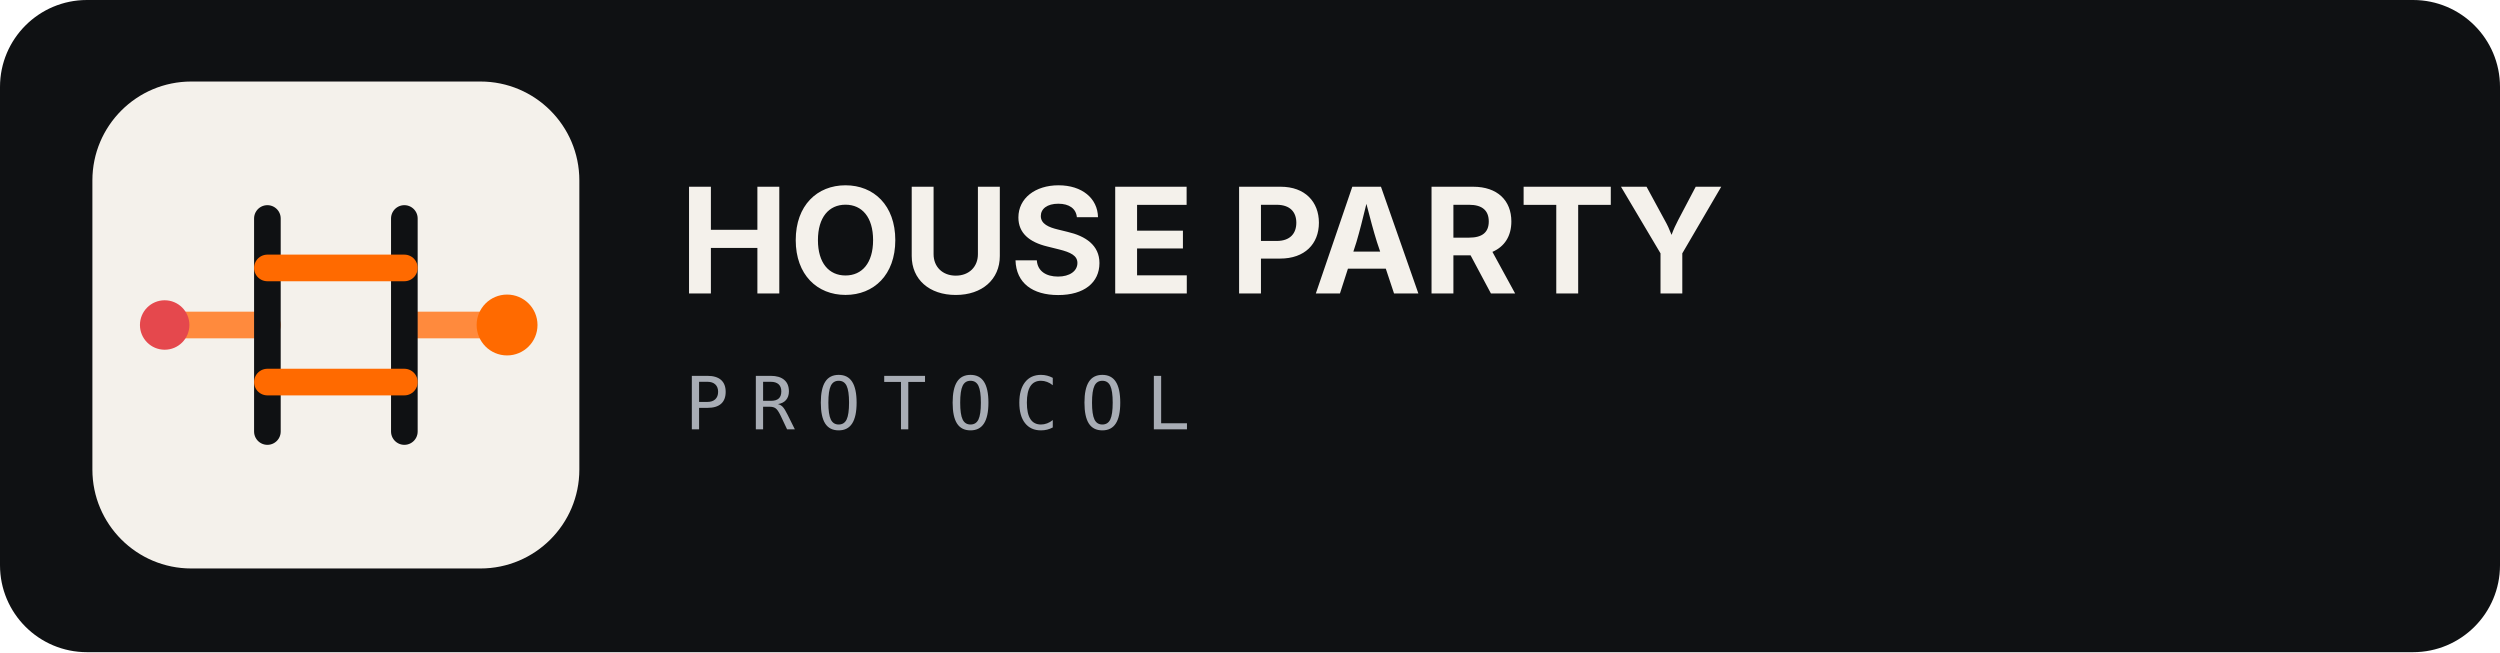
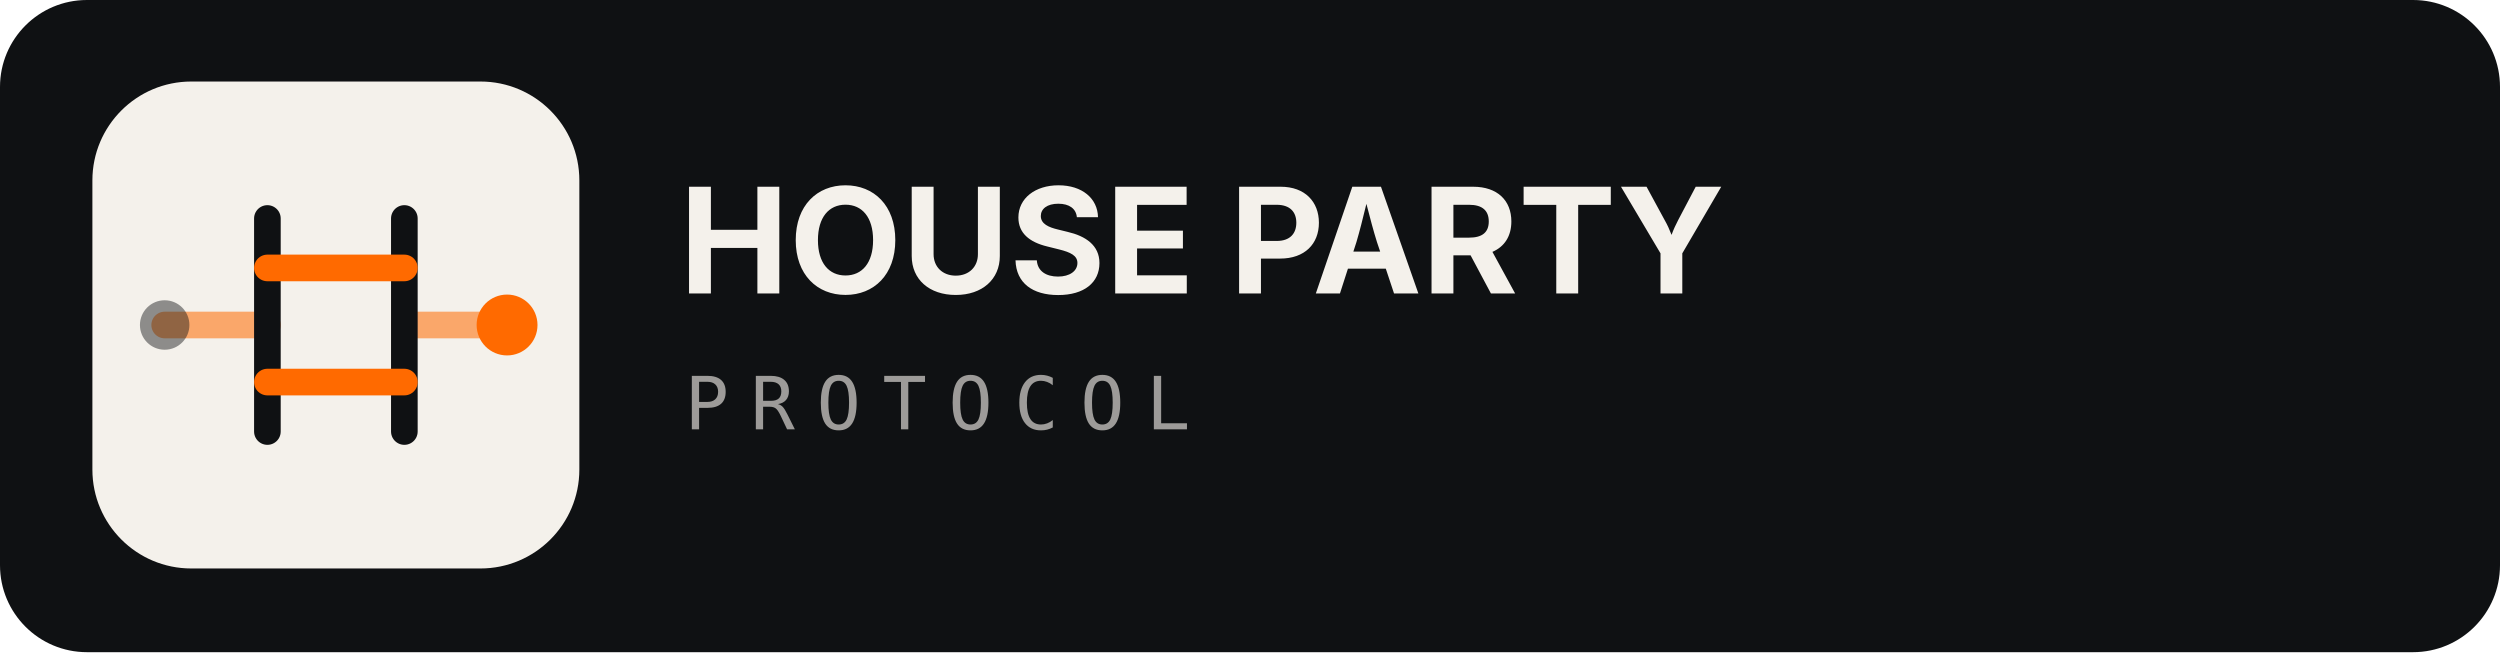
<svg xmlns="http://www.w3.org/2000/svg" viewBox="0 0 920 240" role="img" aria-labelledby="title desc">
  <rect width="920" height="240" rx="32" fill="#0F1113" />
  <g transform="translate(34 30) scale(.7)">
    <rect width="256" height="256" rx="52" fill="#F4F1EB" />
-     <path d="M38 128H92M164 128H218" stroke="#FF8A3D" stroke-width="14" stroke-linecap="round" />
+     <path d="M38 128H92M164 128H218" stroke="#FF6A00" stroke-width="14" stroke-linecap="round" opacity=".55" />
    <path d="M92 72V184M164 72V184" stroke="#0F1113" stroke-width="14" stroke-linecap="round" />
    <path d="M92 98H164M92 158H164" stroke="#FF6A00" stroke-width="14" stroke-linecap="round" />
-     <circle cx="38" cy="128" r="13" fill="#E5484D" />
+     <circle cx="38" cy="128" r="13" fill="#0F1113" opacity=".45" />
    <circle cx="218" cy="128" r="16" fill="#FF6A00" />
  </g>
  <text x="250" y="108" font-family="Inter, Segoe UI, Arial, sans-serif" font-size="54" font-weight="750" fill="#F4F1EB">HOUSE PARTY</text>
-   <text x="252" y="158" font-family="JetBrains Mono, Cascadia Code, Consolas, monospace" font-size="27" letter-spacing="8" fill="#A8ADB5">PROTOCOL</text>
+   <text x="252" y="158" font-family="JetBrains Mono, Cascadia Code, Consolas, monospace" font-size="27" letter-spacing="8" fill="#F4F1EB" opacity=".62">PROTOCOL</text>
</svg>
